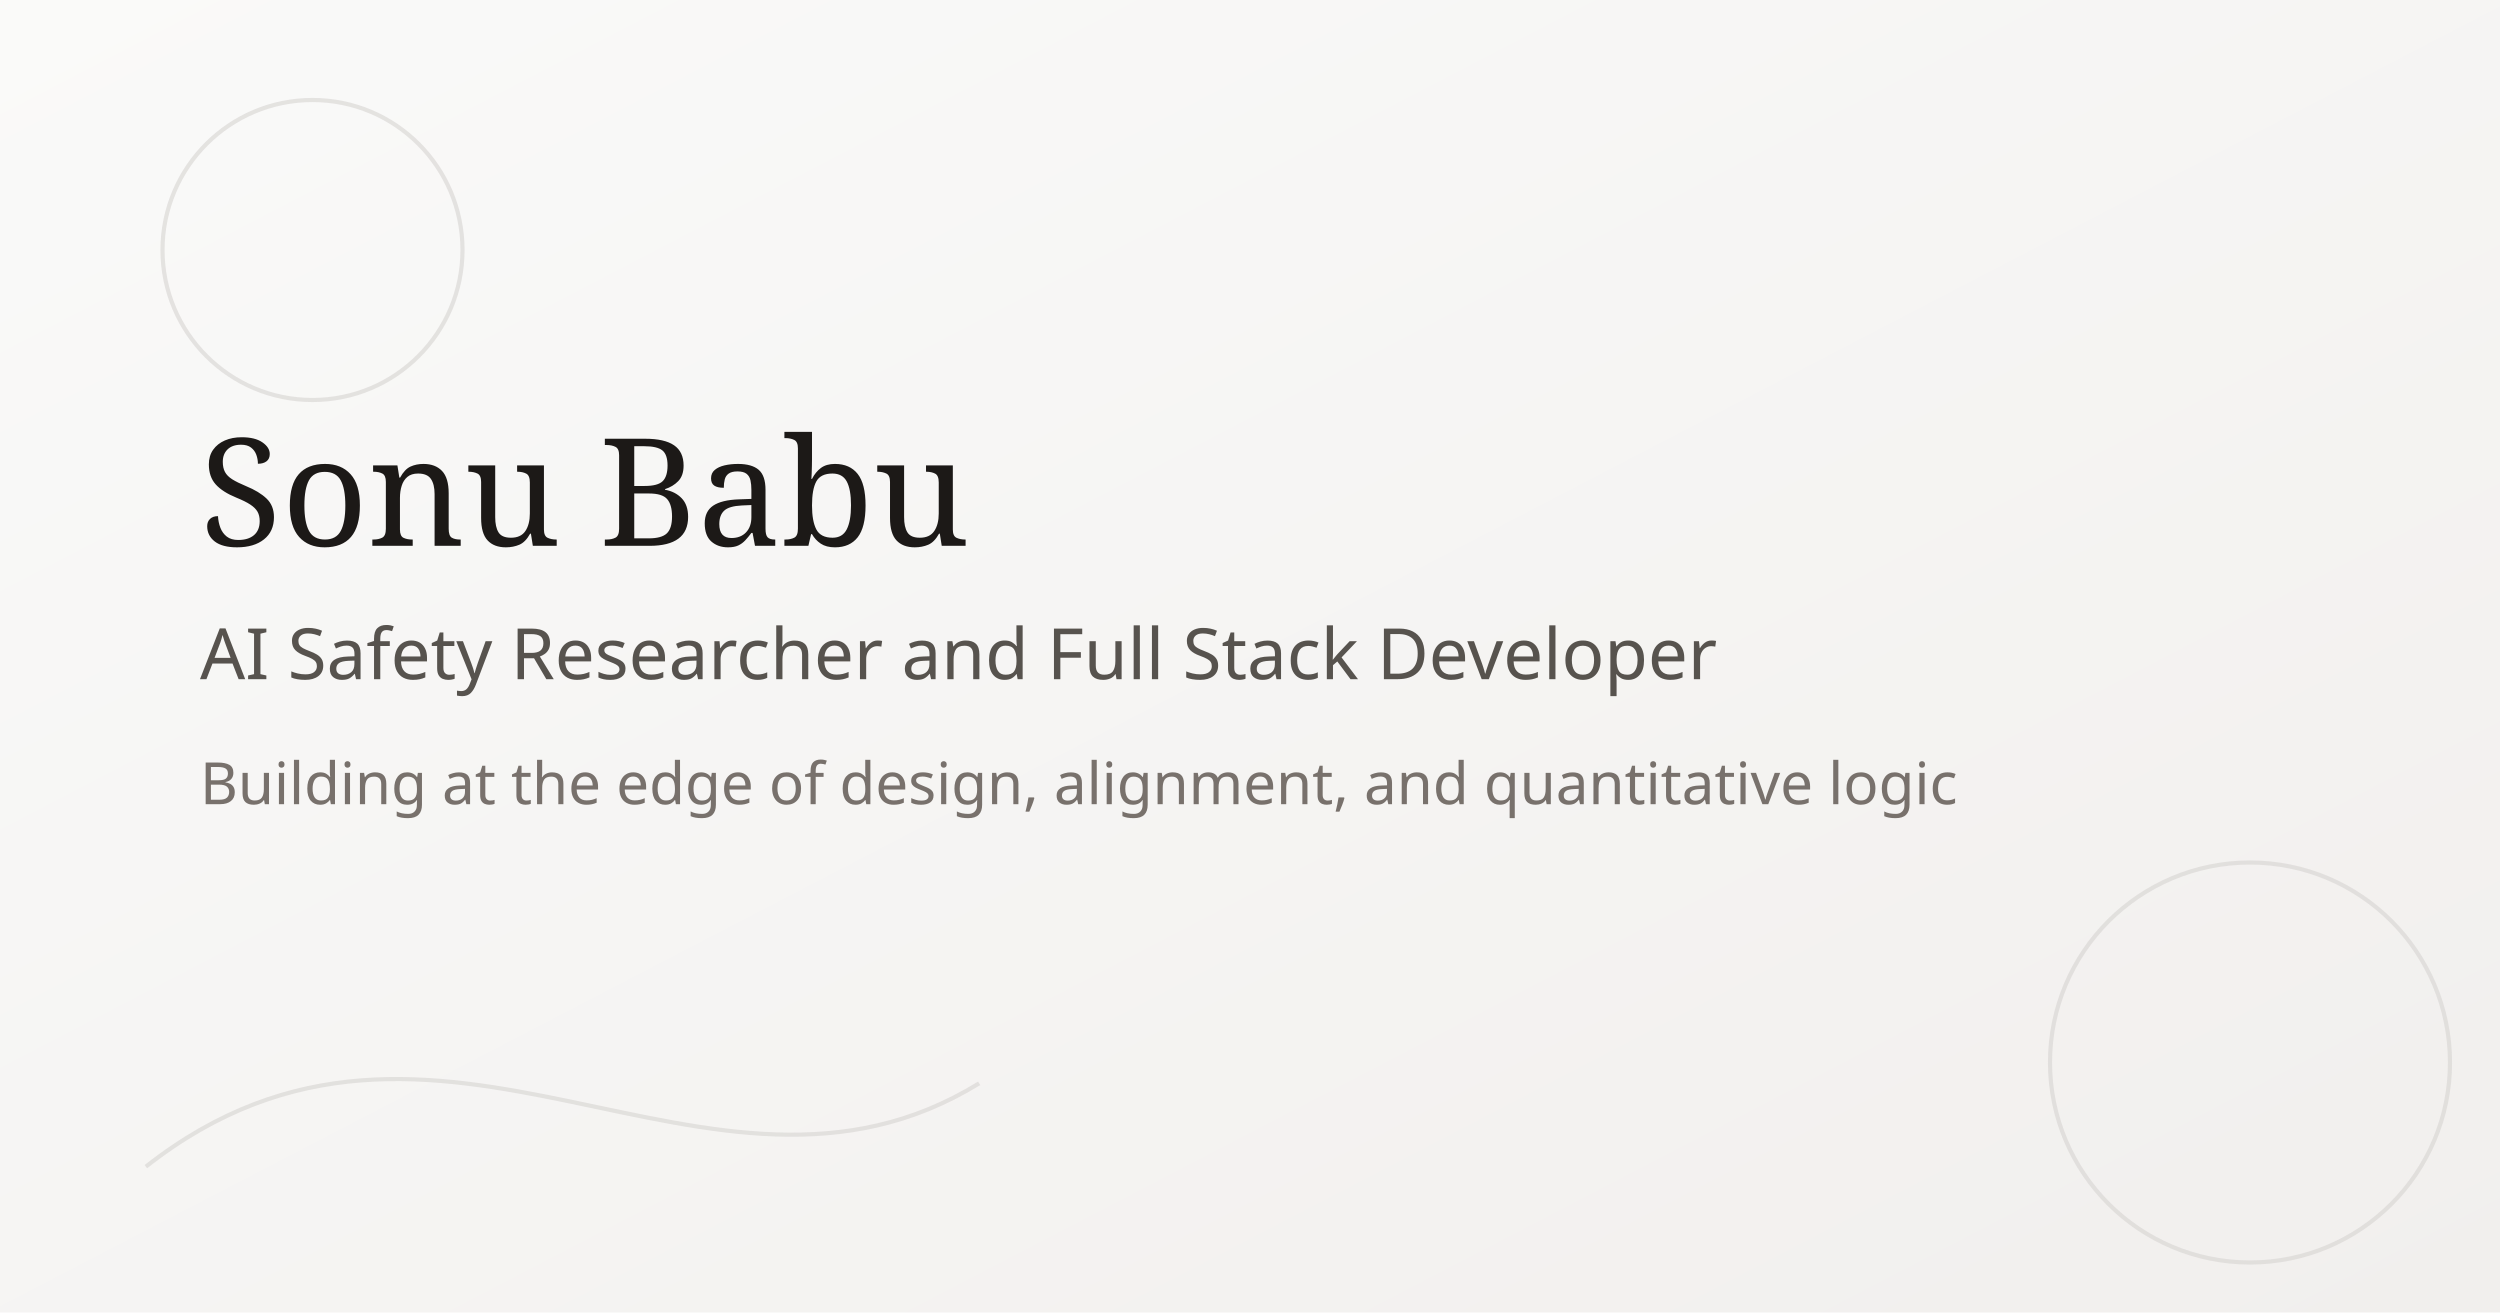
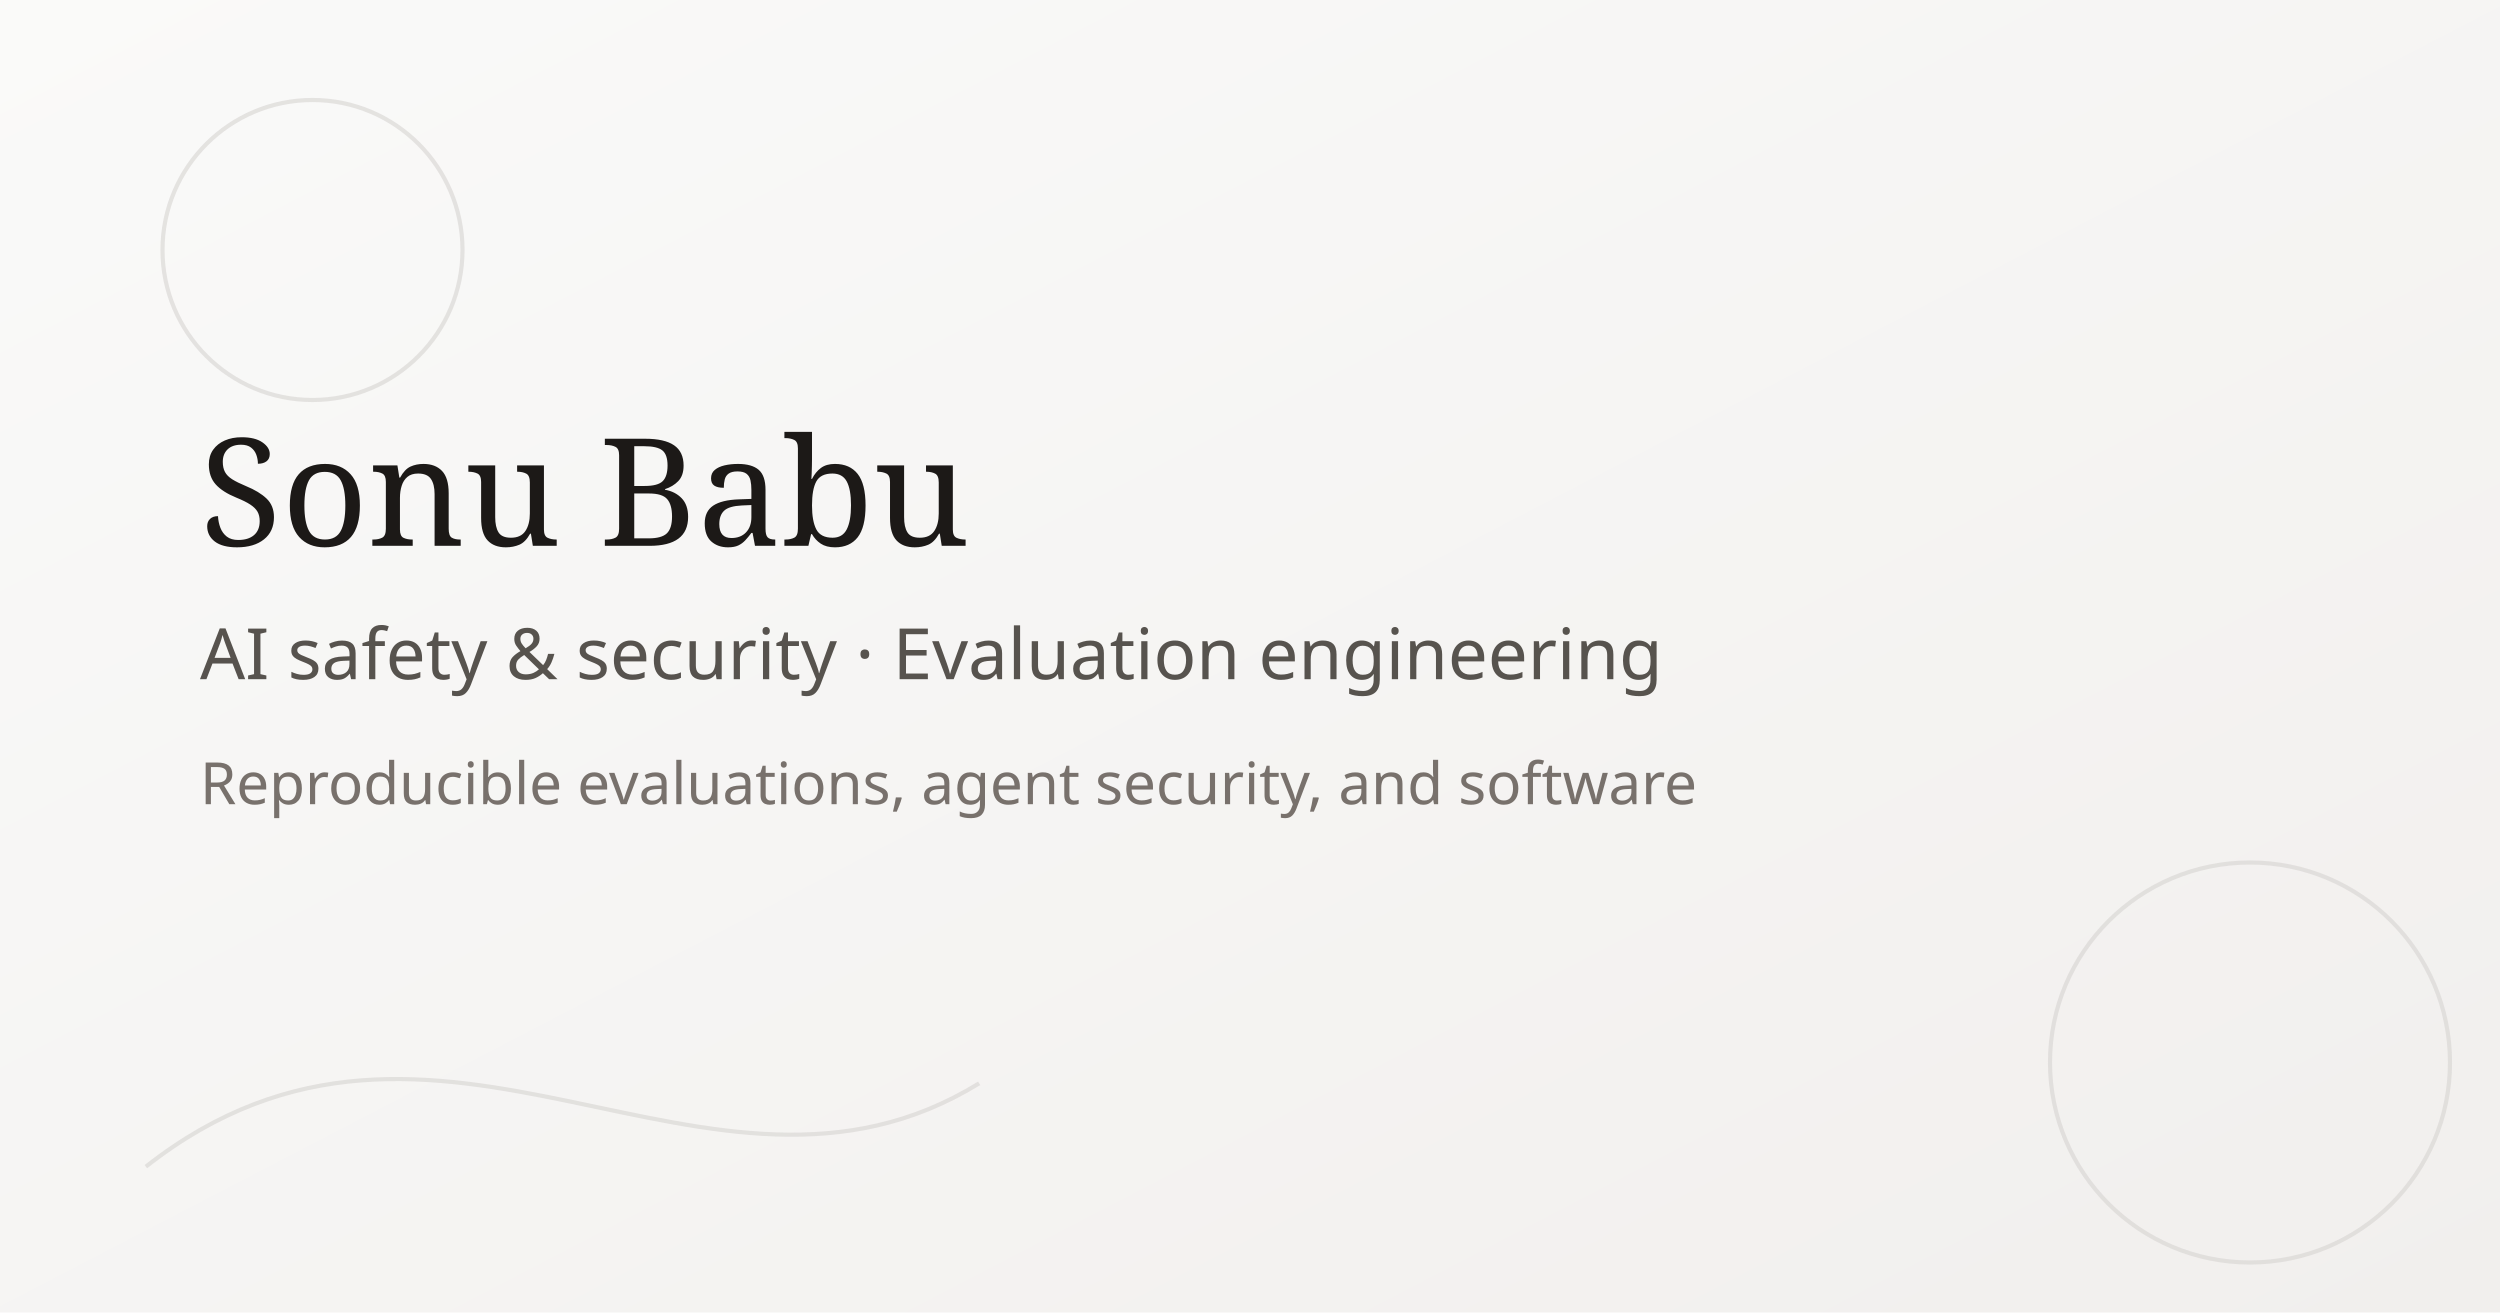
<svg xmlns="http://www.w3.org/2000/svg" width="1200" height="630" viewBox="0 0 1200 630" role="img" aria-labelledby="title desc">
  <defs>
    <linearGradient id="bg" x1="0" y1="0" x2="1" y2="1">
      <stop offset="0%" stop-color="#fafaf9" />
      <stop offset="100%" stop-color="#f1efed" />
    </linearGradient>
  </defs>
  <rect width="1200" height="630" fill="url(#bg)" />
  <g fill="none" stroke="#d6d3d1" stroke-width="2" opacity="0.6">
    <circle cx="150" cy="120" r="72" />
    <circle cx="1080" cy="510" r="96" />
    <path d="M70 560 C 210 450, 340 600, 470 520" />
  </g>
  <text x="96" y="262" fill="#1c1917" font-size="72" font-family="Newsreader, Georgia, serif" font-weight="500">Sonu Babu</text>
-   <text x="96" y="326" fill="#57534e" font-size="34" font-family="DM Sans, system-ui, sans-serif">AI Safety Researcher and Full Stack Developer</text>
-   <text x="96" y="386" fill="#78716c" font-size="28" font-family="DM Sans, system-ui, sans-serif">Building at the edge of design, alignment, and quantitative logic</text>
+   <text x="96" y="326" fill="#57534e" font-size="34" font-family="system-ui, sans-serif">AI safety &amp; security · Evaluation engineering</text>
+   <text x="96" y="386" fill="#78716c" font-size="28" font-family="system-ui, sans-serif">Reproducible evaluations, agent security, and software</text>
</svg>
